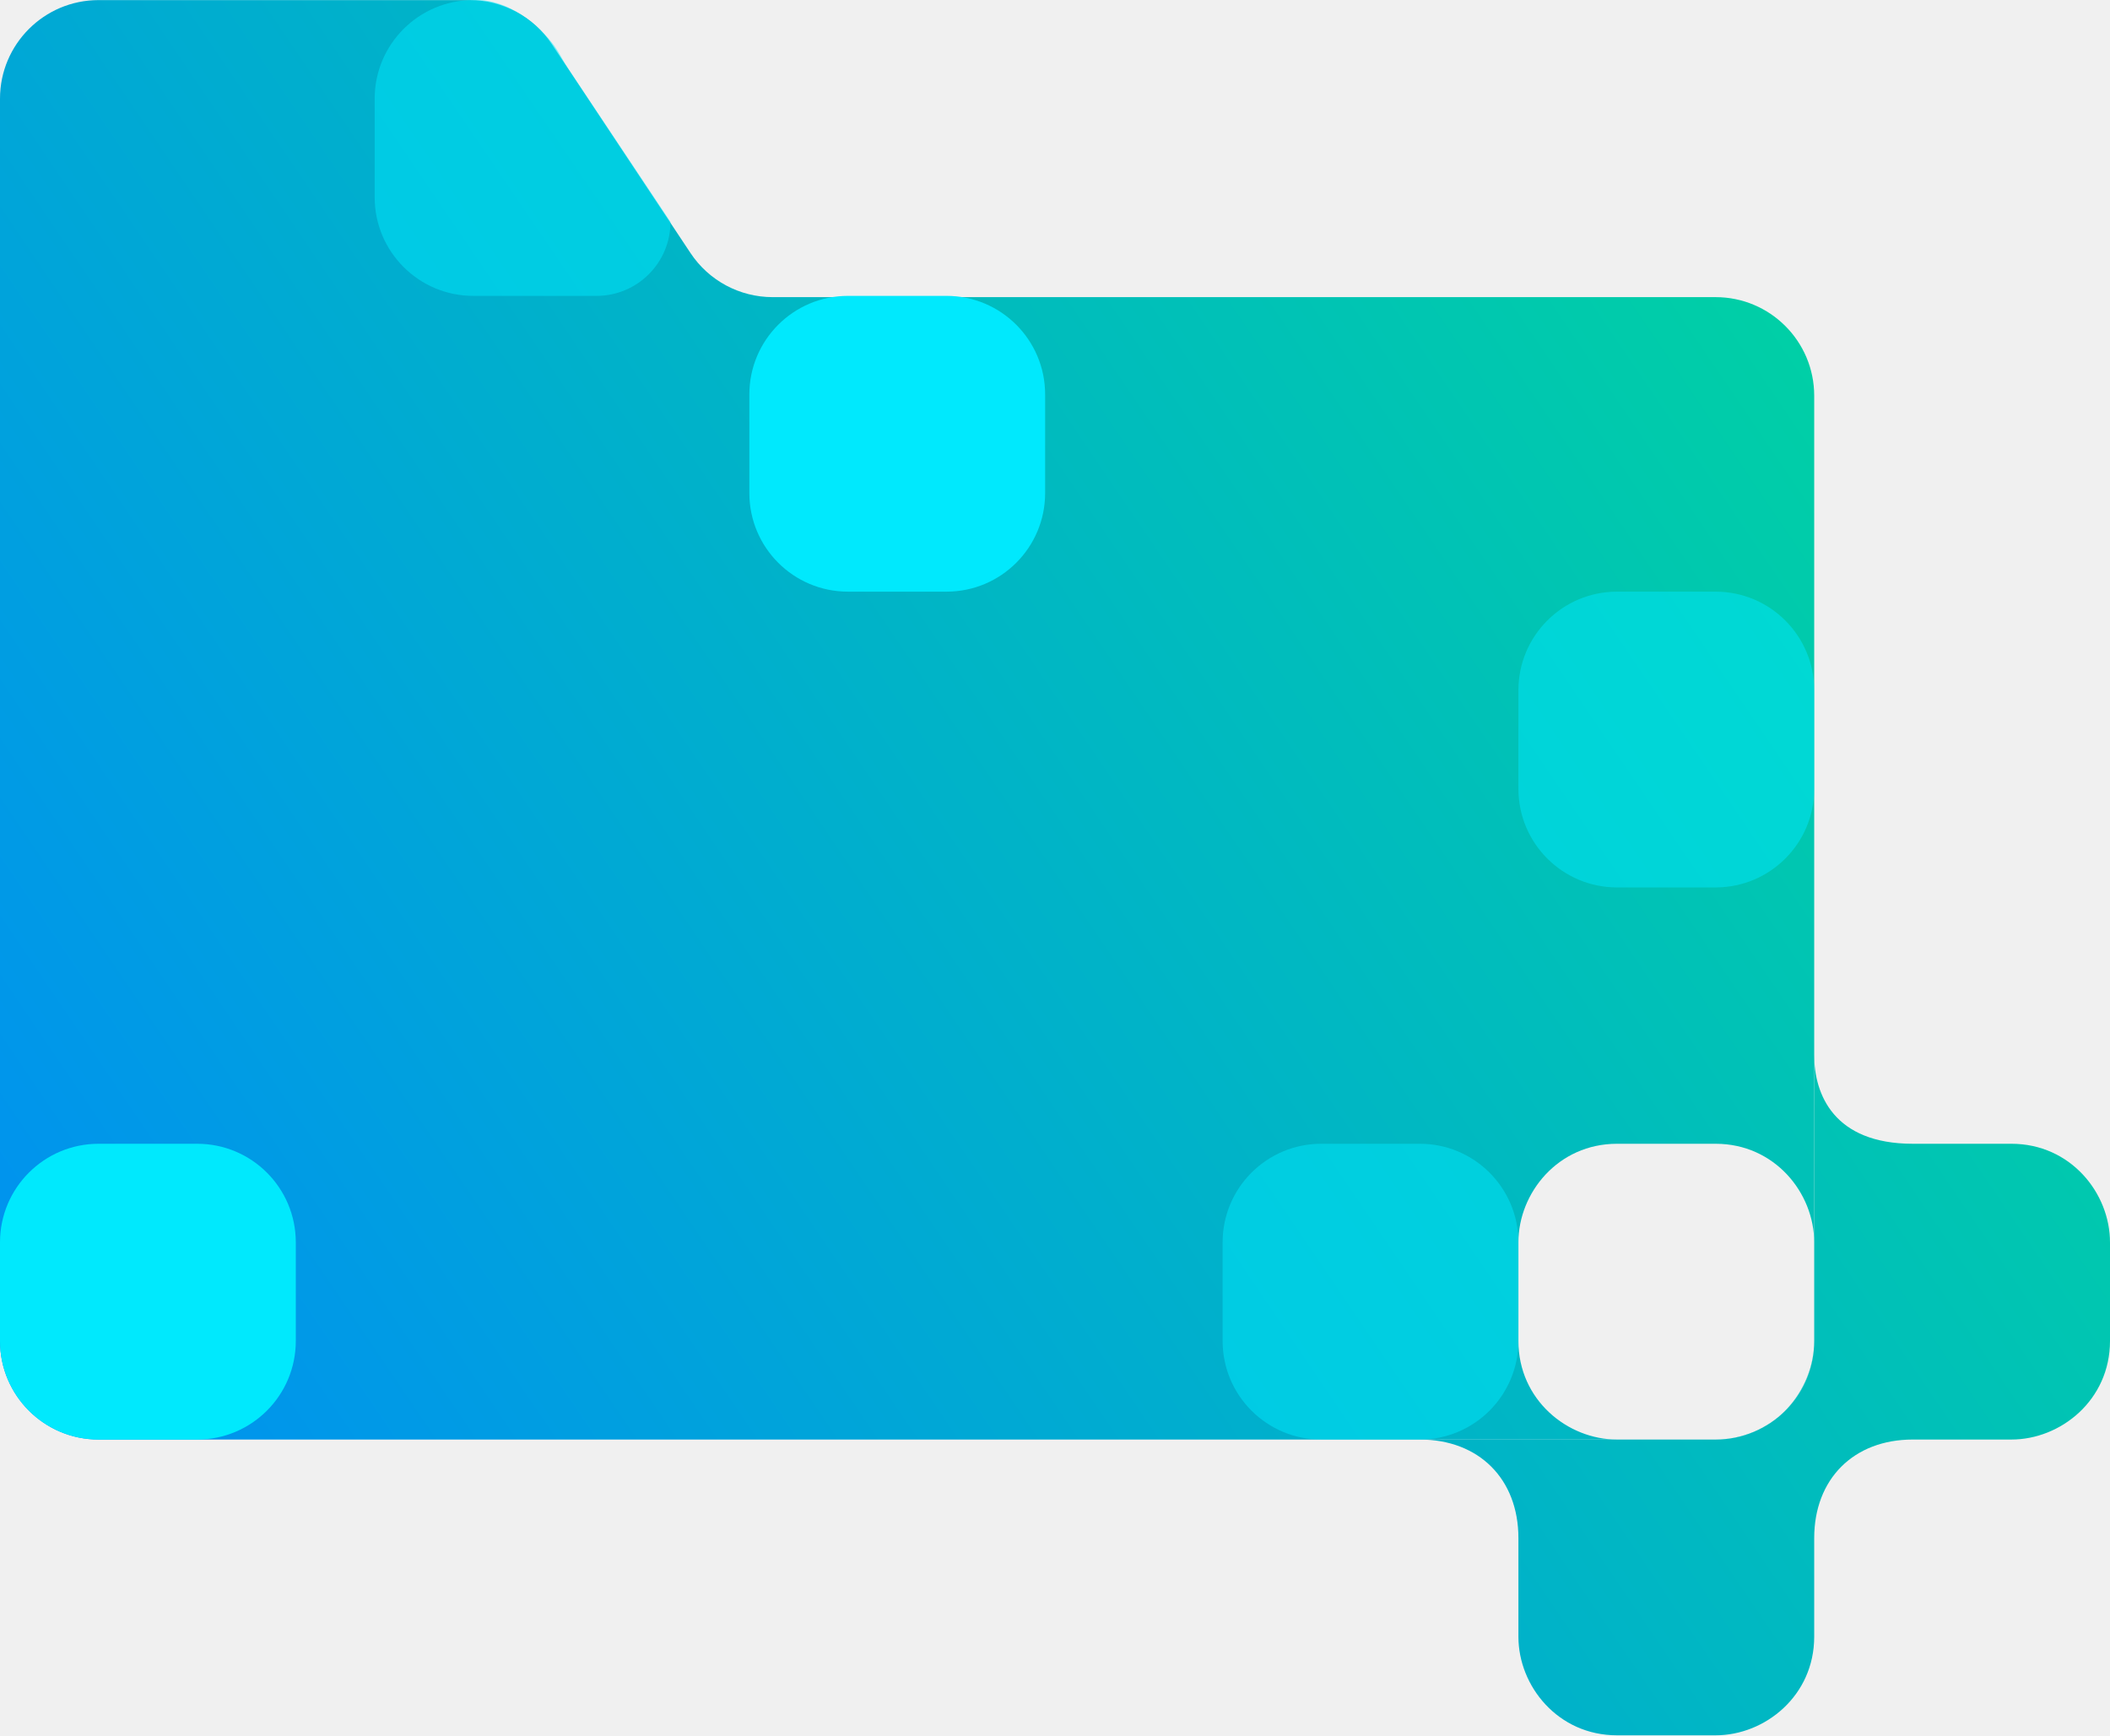
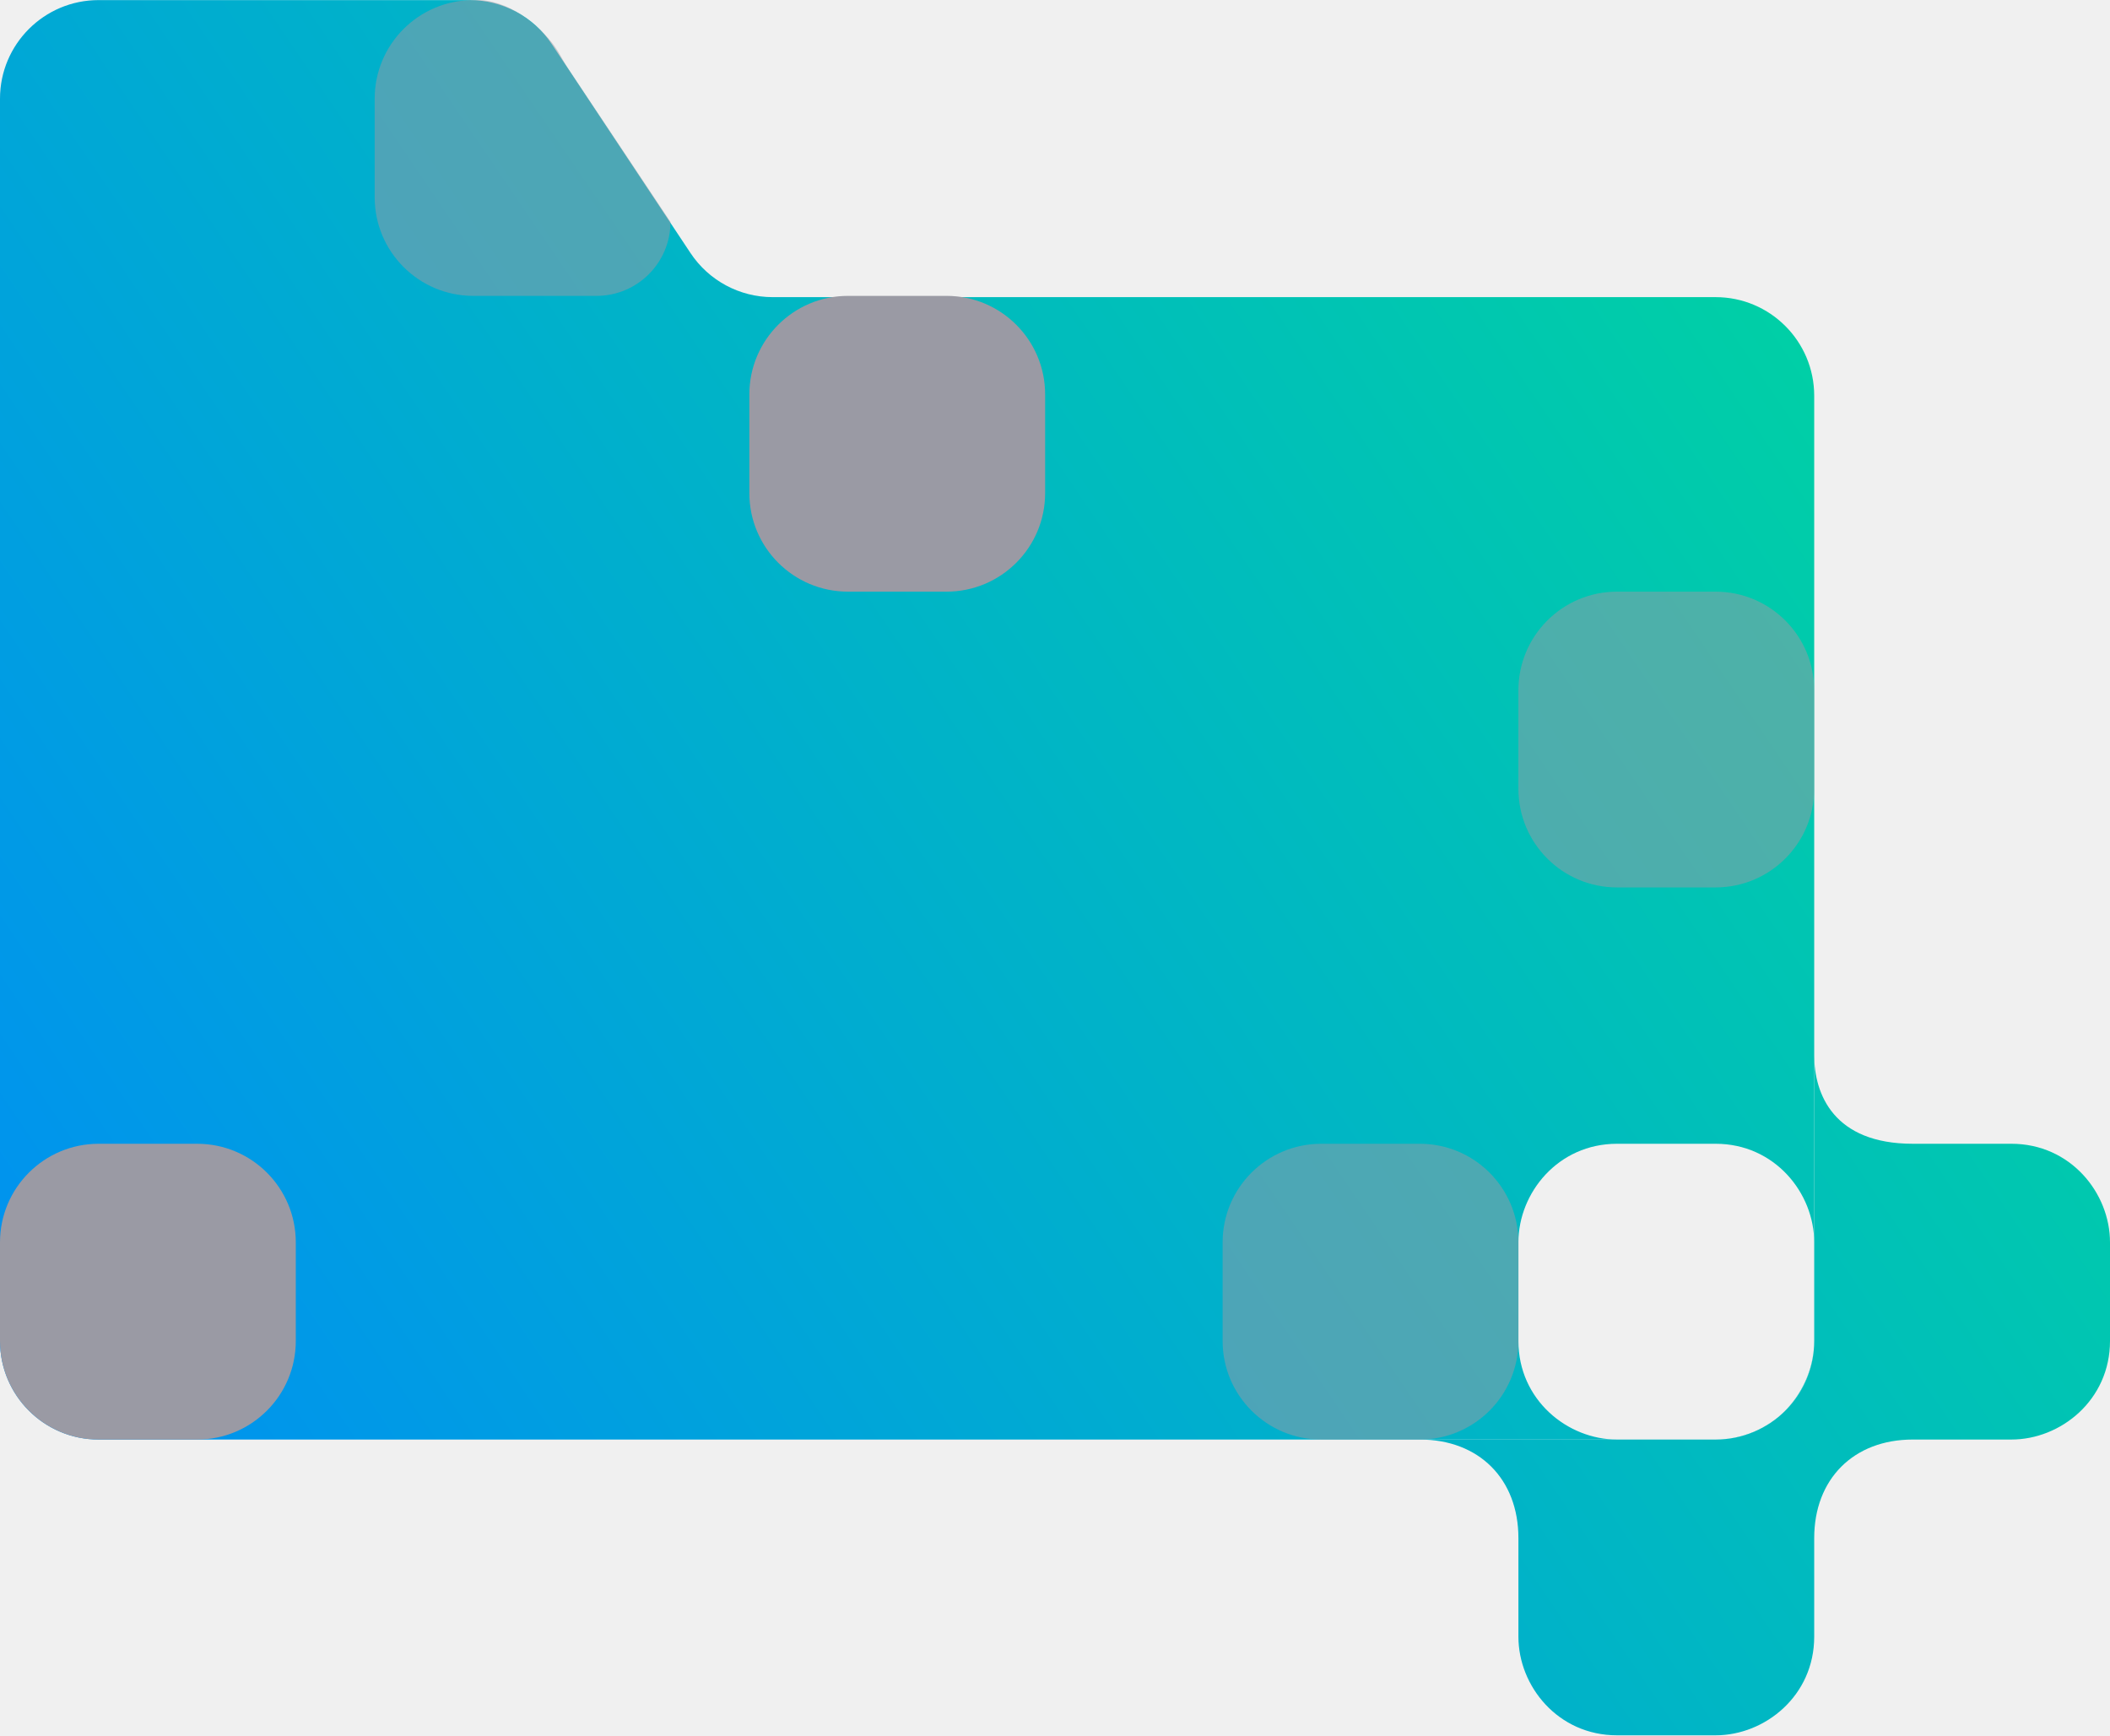
<svg xmlns="http://www.w3.org/2000/svg" width="107" height="88" viewBox="0 0 107 88" fill="none">
  <g clip-path="url(#clip0_1_6)">
    <path d="M102 58.005H97C93 58.005 92 55.505 92 53.505V63.005V68.005V68.005C92 70.767 89.761 73.005 87 73.005V73.005H82H72C75 73.005 77 75.005 77 78.005V83.005C77 85.505 79 88.005 82 88.005H87C89.5 88.005 92 86.005 92 83.005V78.005C92 75.005 94 73.005 97 73.005H102C104.5 73.005 107 71.005 107 68.005V63.005C107 60.505 105 58.005 102 58.005Z" fill="url(#paint0_linear_1_6)" />
    <path fill-rule="evenodd" clip-rule="evenodd" d="M27.983 2.24C27.057 0.844 25.493 0.005 23.818 0.005H5C2.239 0.005 0 2.244 0 5.005V68.005C0 70.767 2.239 73.005 5 73.005H72H82C79.5 73.005 77 71.005 77 68.005V63.005C77 60.505 79 58.005 82 58.005H87C90 58.005 92 60.505 92 63.005V53.505V44.037V20.069C92 17.308 89.761 15.069 87 15.069H39.182C37.507 15.069 35.943 14.23 35.017 12.834L27.983 2.24ZM87 73.005V73.005C89.761 73.005 92 70.767 92 68.005V68.005C92 70.505 90 73.005 87 73.005Z" fill="url(#paint1_linear_1_6)" />
-     <path fill-rule="evenodd" clip-rule="evenodd" d="M24 0.005V0.005C21.239 0.005 19 2.244 19 5.005V10.005C19 12.767 21.239 15.005 24 15.005H30.25C32.321 15.005 34 13.326 34 11.255V11.255L28.782 3.429C28.595 3.147 28.444 2.842 28.264 2.556C27.602 1.504 26.033 0.103 24.366 0.005H24Z" fill="#00E9FD" fill-opacity="0.5" />
-     <rect x="38" y="15.005" width="15" height="15" rx="5" fill="#00E9FD" />
-     <rect y="58.005" width="15" height="15" rx="5" fill="#00E9FD" />
-     <rect x="62" y="58.005" width="15" height="15" rx="5" fill="#00E9FD" fill-opacity="0.5" />
-     <rect x="77" y="30.005" width="15" height="15" rx="5" fill="#00E9FD" fill-opacity="0.5" />
+     <path fill-rule="evenodd" clip-rule="evenodd" d="M24 0.005V0.005C21.239 0.005 19 2.244 19 5.005V10.005C19 12.767 21.239 15.005 24 15.005H30.25C32.321 15.005 34 13.326 34 11.255V11.255L28.782 3.429C28.595 3.147 28.444 2.842 28.264 2.556C27.602 1.504 26.033 0.103 24.366 0.005H24Z" fill="#9a9aa4" fill-opacity="0.5" />
+     <rect x="38" y="15.005" width="15" height="15" rx="5" fill="#9a9aa4" />
+     <rect y="58.005" width="15" height="15" rx="5" fill="#9a9aa4" />
+     <rect x="62" y="58.005" width="15" height="15" rx="5" fill="#9a9aa4" fill-opacity="0.5" />
+     <rect x="77" y="30.005" width="15" height="15" rx="5" fill="#9a9aa4" fill-opacity="0.5" />
  </g>
  <defs>
    <linearGradient id="paint0_linear_1_6" x1="112" y1="0.005" x2="-5" y2="79.505" gradientUnits="userSpaceOnUse">
      <stop stop-color="#00DF93" />
      <stop offset="1" stop-color="#008BF8" />
    </linearGradient>
    <linearGradient id="paint1_linear_1_6" x1="112" y1="0.005" x2="-5" y2="79.505" gradientUnits="userSpaceOnUse">
      <stop stop-color="#00DF93" />
      <stop offset="1" stop-color="#008BF8" />
    </linearGradient>
    <clipPath id="clip0_1_6">
      <rect width="107" height="88" fill="white" />
    </clipPath>
  </defs>
</svg>
